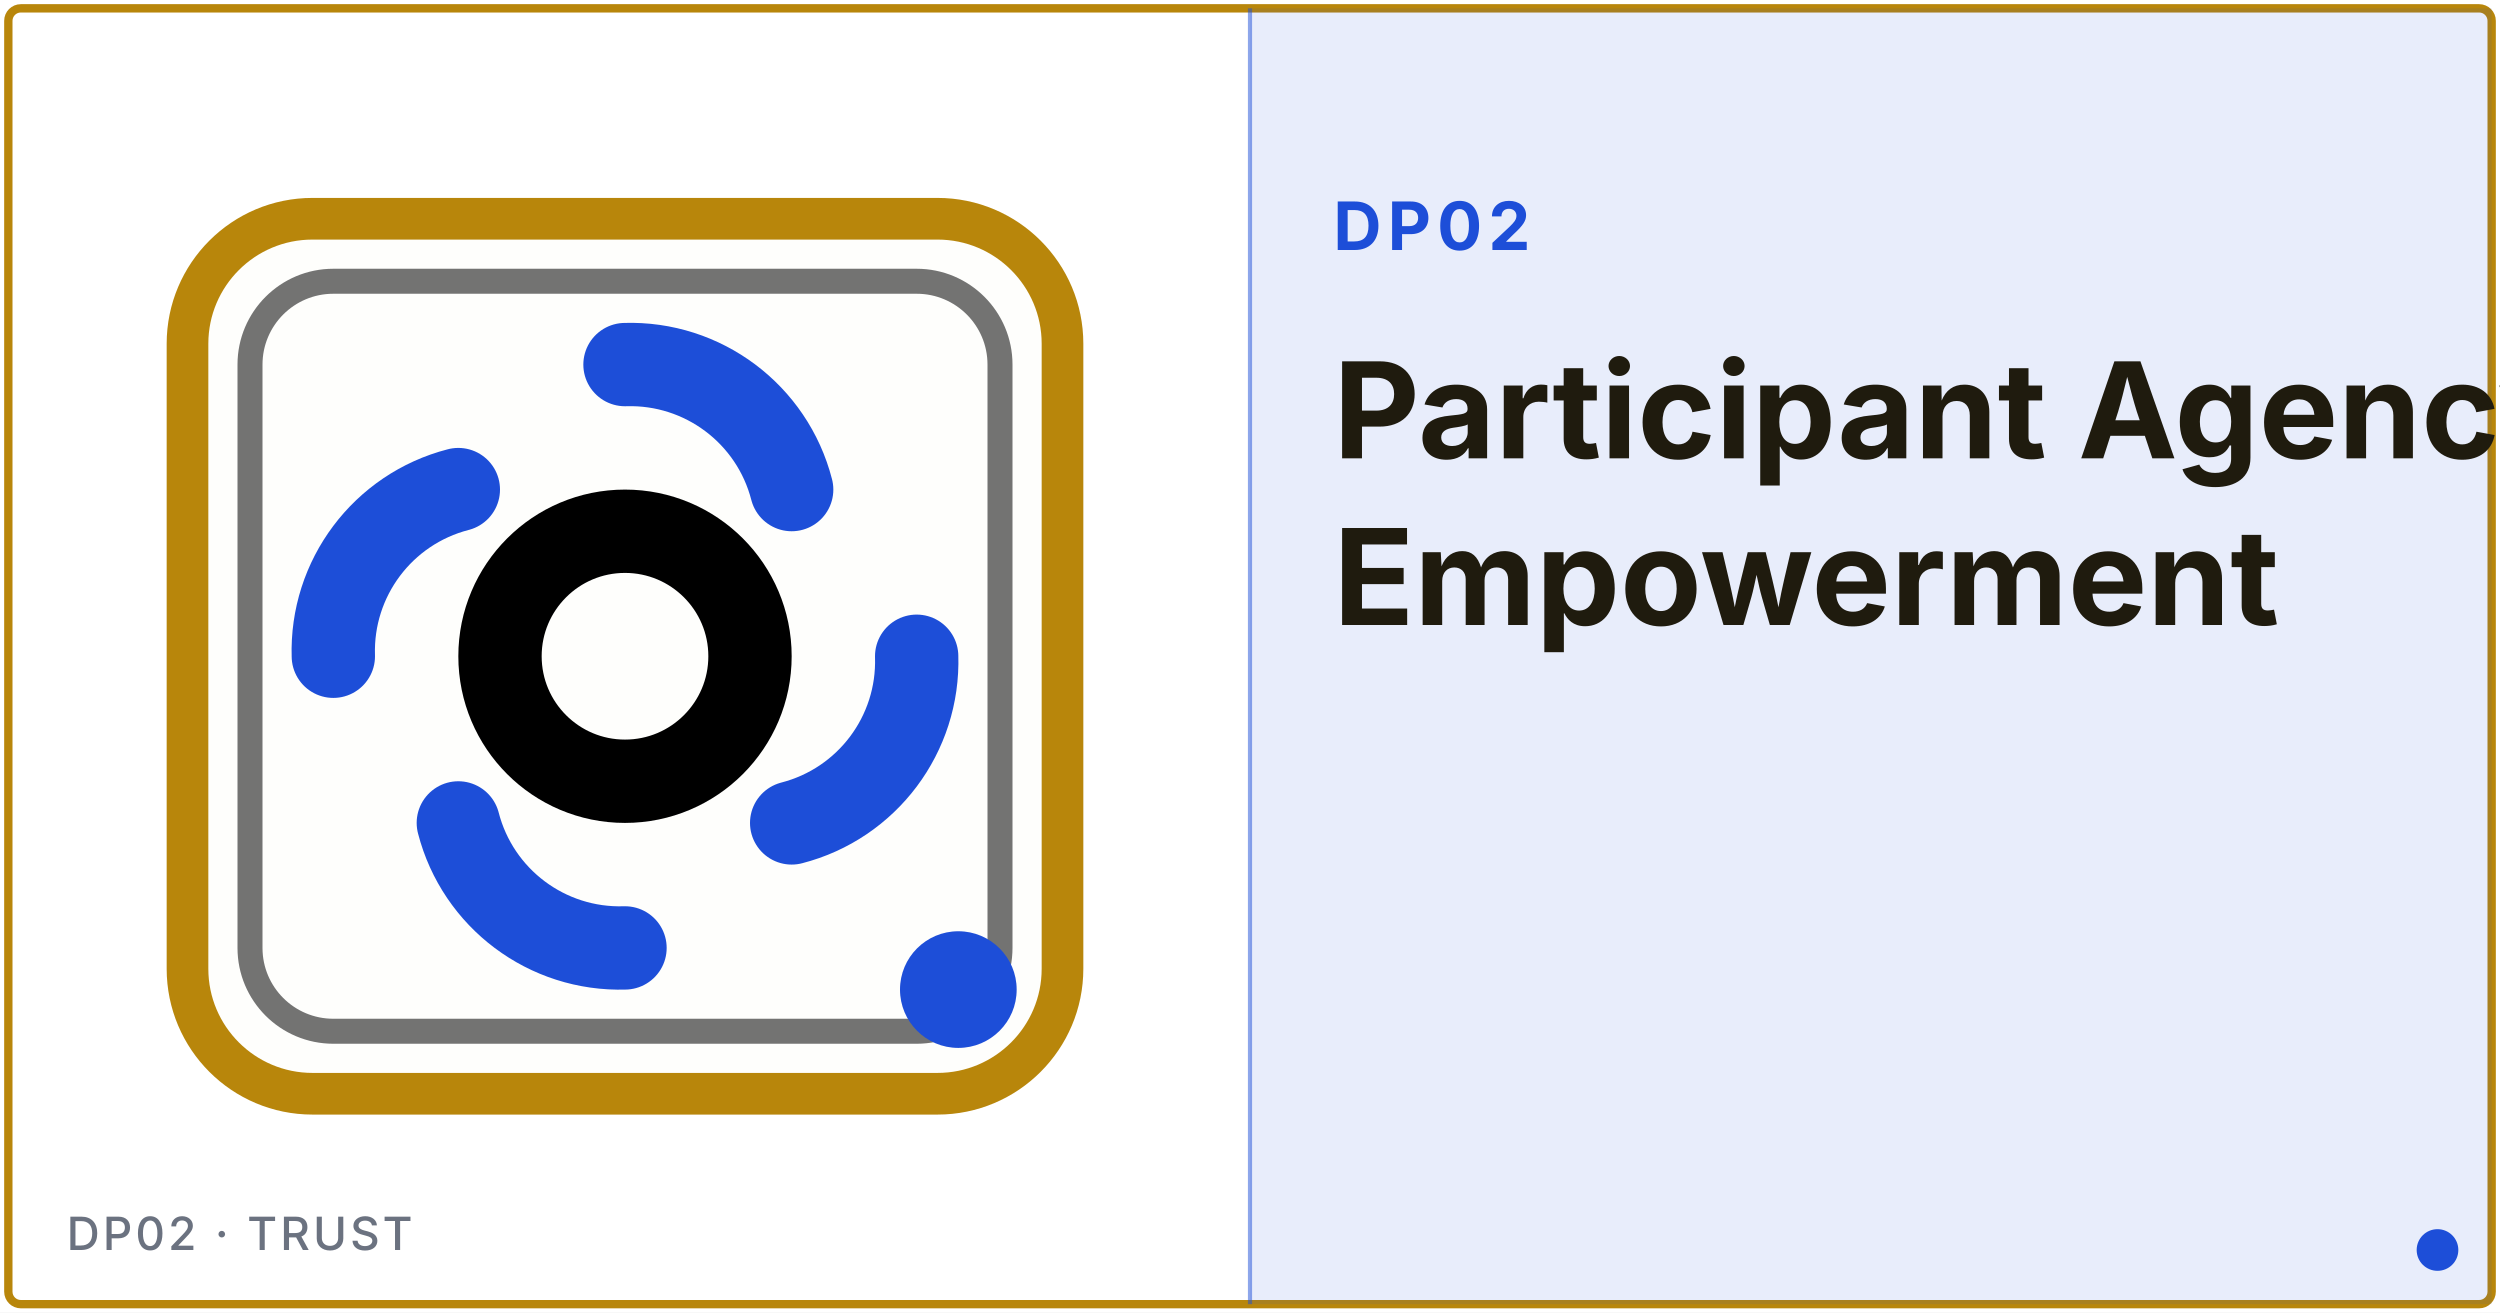
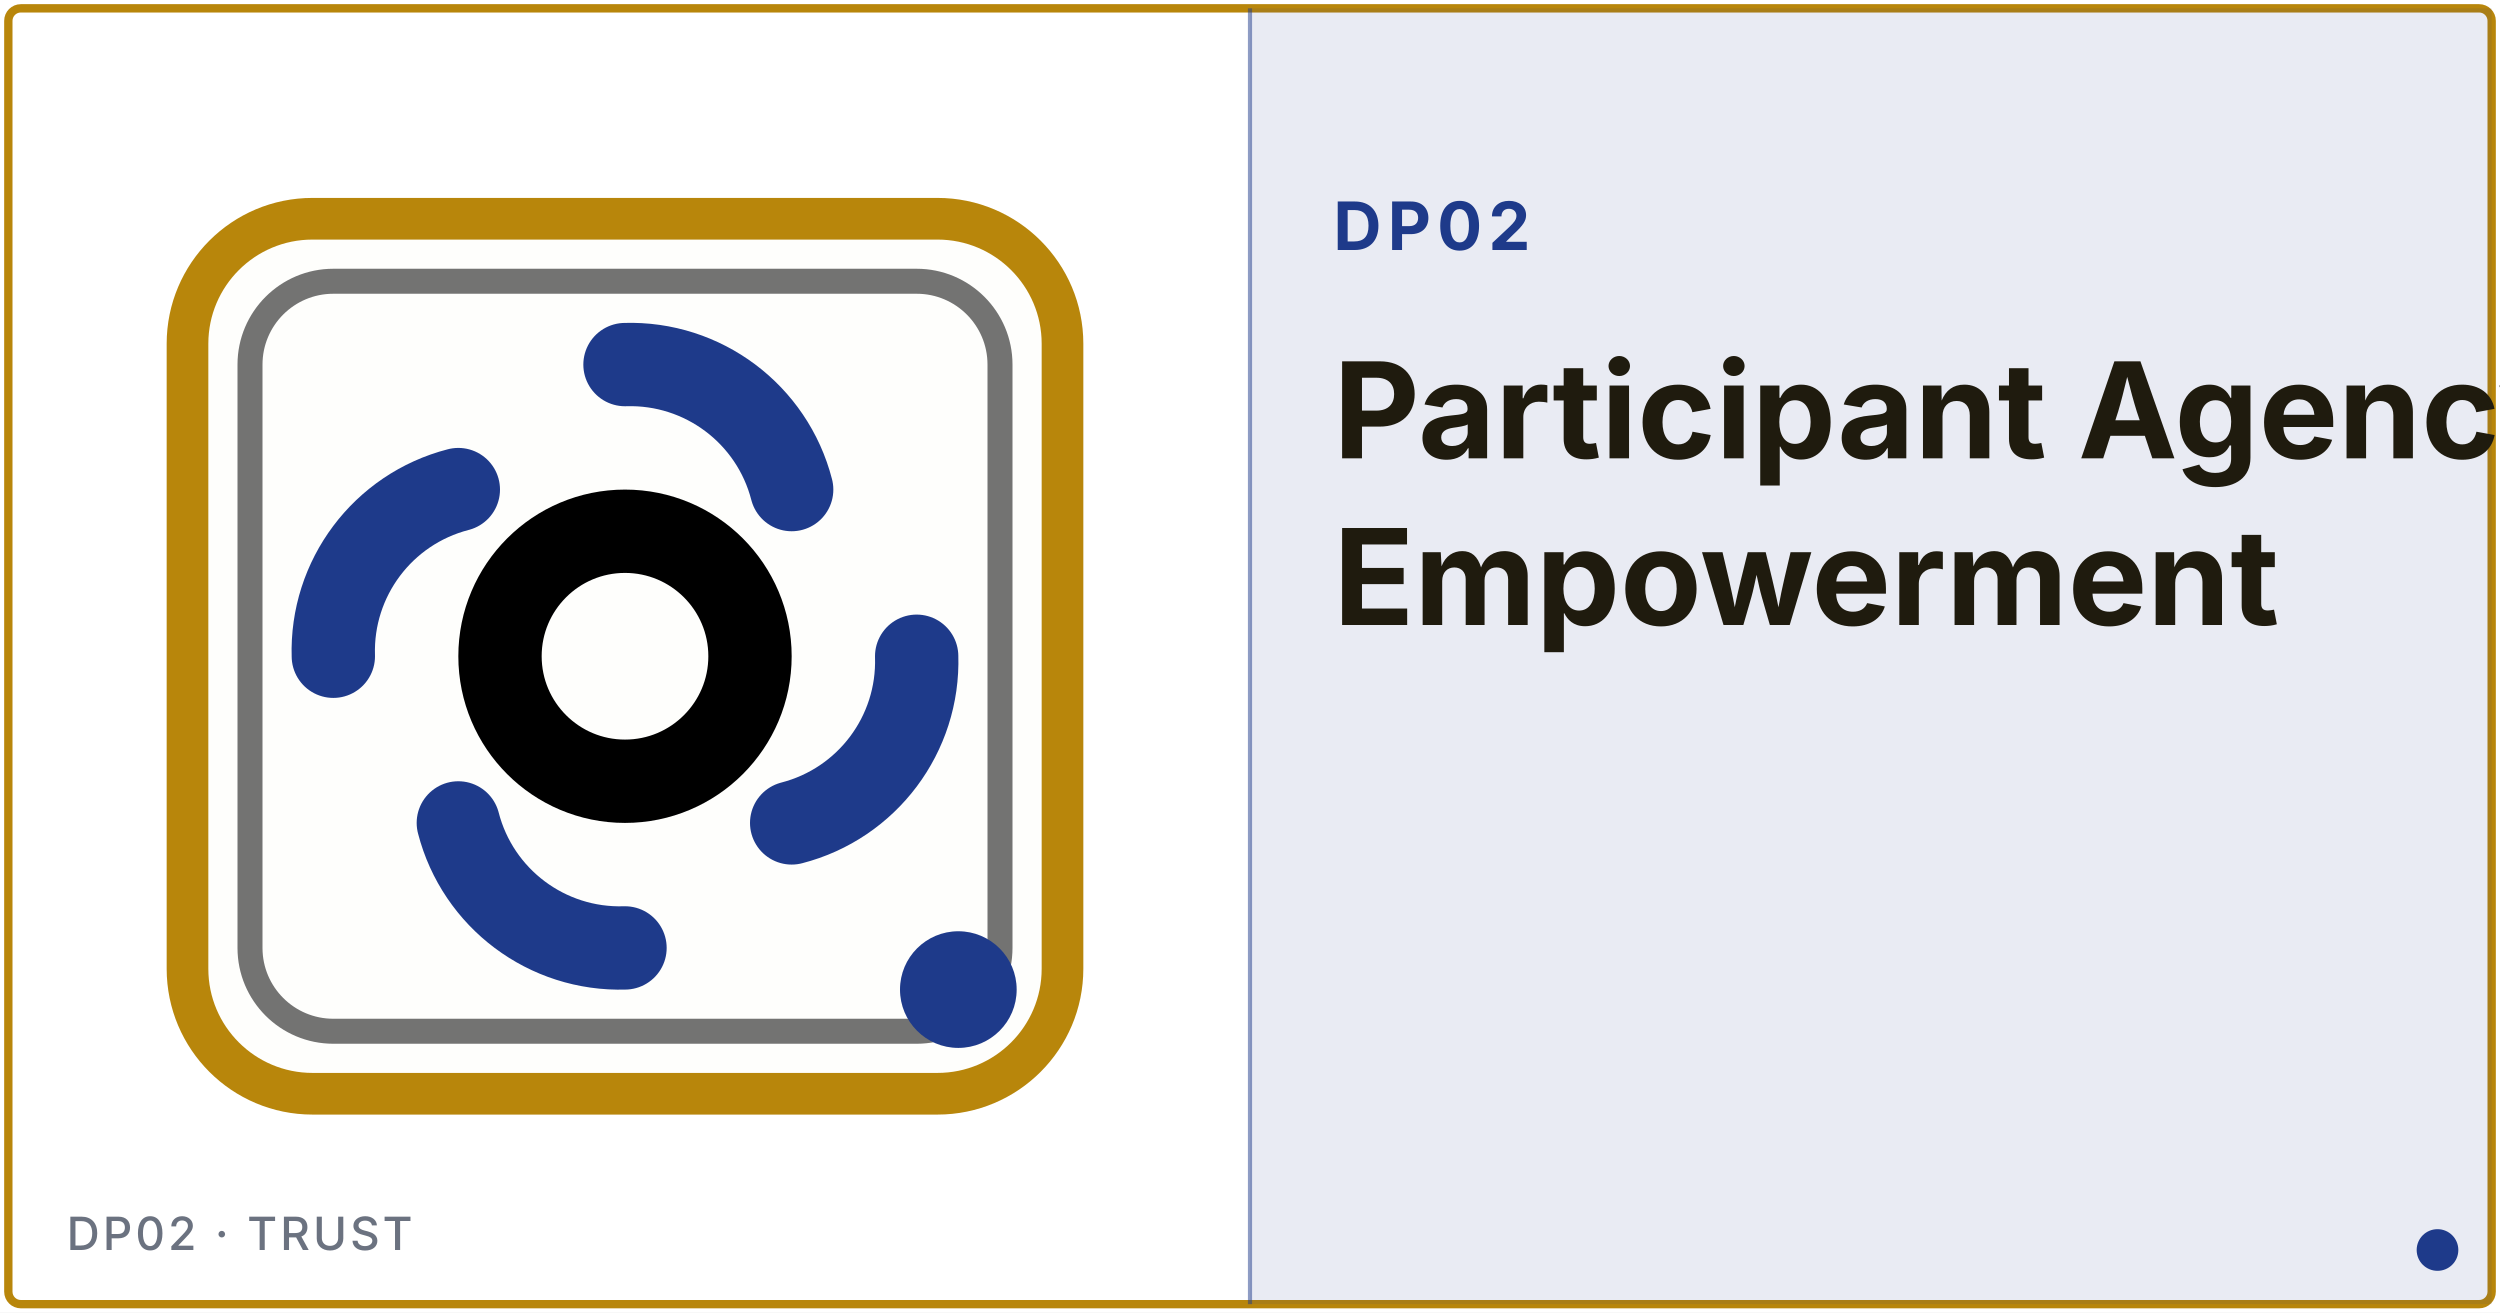
<svg xmlns="http://www.w3.org/2000/svg" viewBox="0 0 1200 630" width="1200" height="630" role="img" aria-labelledby="t">
  <rect width="1200" height="630" fill="#ffffff" />
  <rect x="4" y="4" width="1192" height="622" rx="6" fill="none" stroke="#b8860b" stroke-width="4" />
-   <rect x="600" y="4" width="596" height="622" fill="#1d4ed8" fill-opacity="0.10" />
-   <line x1="600" y1="4" x2="600" y2="626" stroke="#1d4ed8" stroke-width="2" stroke-opacity="0.5" />
+   <rect x="600" y="4" width="596" height="622" fill="#1e3a8a" fill-opacity="0.10" />
+   <line x1="600" y1="4" x2="600" y2="626" stroke="#1e3a8a" stroke-width="2" stroke-opacity="0.5" />
  <svg x="60" y="75" width="480" height="480" viewBox="0 0 24 24" fill="none" stroke="#1f2937" stroke-width="2" stroke-linecap="round" stroke-linejoin="round">
    <rect x="1.5" y="1.5" width="21" height="21" rx="3" fill="#f5e9c8" fill-opacity="0.06" stroke="#b8860b" stroke-width="1" />
    <rect x="3" y="3" width="18" height="18" rx="2" fill="none" stroke="currentColor" stroke-width="0.6" stroke-opacity="0.55" />
-     <circle cx="20" cy="20" r="1.4" fill="#1d4ed8" stroke="none" />
+     <circle cx="20" cy="20" r="1.4" fill="#1e3a8a" stroke="none" />
    <circle cx="12" cy="12" r="3" stroke="currentColor" fill="none" />
-     <path d="M12 5 A4 4 0 0 1 16 8" stroke="#1d4ed8" fill="none" />
-     <path d="M19 12 A4 4 0 0 1 16 16" stroke="#1d4ed8" fill="none" />
-     <path d="M12 19 A4 4 0 0 1 8 16" stroke="#1d4ed8" fill="none" />
-     <path d="M5 12 A4 4 0 0 1 8 8" stroke="#1d4ed8" fill="none" />
+     <path d="M12 5 A4 4 0 0 1 16 8" stroke="#1e3a8a" fill="none" />
+     <path d="M19 12 A4 4 0 0 1 16 16" stroke="#1e3a8a" fill="none" />
+     <path d="M12 19 A4 4 0 0 1 8 16" stroke="#1e3a8a" fill="none" />
+     <path d="M5 12 A4 4 0 0 1 8 8" stroke="#1e3a8a" fill="none" />
  </svg>
-   <text x="640" y="120" font-family="Inter, &quot;SF Pro Text&quot;, &quot;Segoe UI&quot;, system-ui, sans-serif" font-size="32" font-weight="700" fill="#1d4ed8" letter-spacing="3">DP02</text>
+   <text x="640" y="120" font-family="Inter, &quot;SF Pro Text&quot;, &quot;Segoe UI&quot;, system-ui, sans-serif" font-size="32" font-weight="700" fill="#1e3a8a" letter-spacing="3">DP02</text>
  <text x="640" y="220" font-family="Inter, &quot;SF Pro Text&quot;, &quot;Segoe UI&quot;, system-ui, sans-serif" font-size="64" font-weight="700" fill="#1f1b0e">Participant Agency and</text>
  <text x="640" y="300" font-family="Inter, &quot;SF Pro Text&quot;, &quot;Segoe UI&quot;, system-ui, sans-serif" font-size="64" font-weight="700" fill="#1f1b0e">Empowerment</text>
  <text x="32" y="600" font-family="Inter, &quot;SF Pro Text&quot;, &quot;Segoe UI&quot;, system-ui, sans-serif" font-size="22" font-weight="500" fill="#6b7280" letter-spacing="1.5">DP02 · TRUST</text>
-   <circle cx="1170" cy="600" r="10" fill="#1d4ed8" />
+   <circle cx="1170" cy="600" r="10" fill="#1e3a8a" />
</svg>
